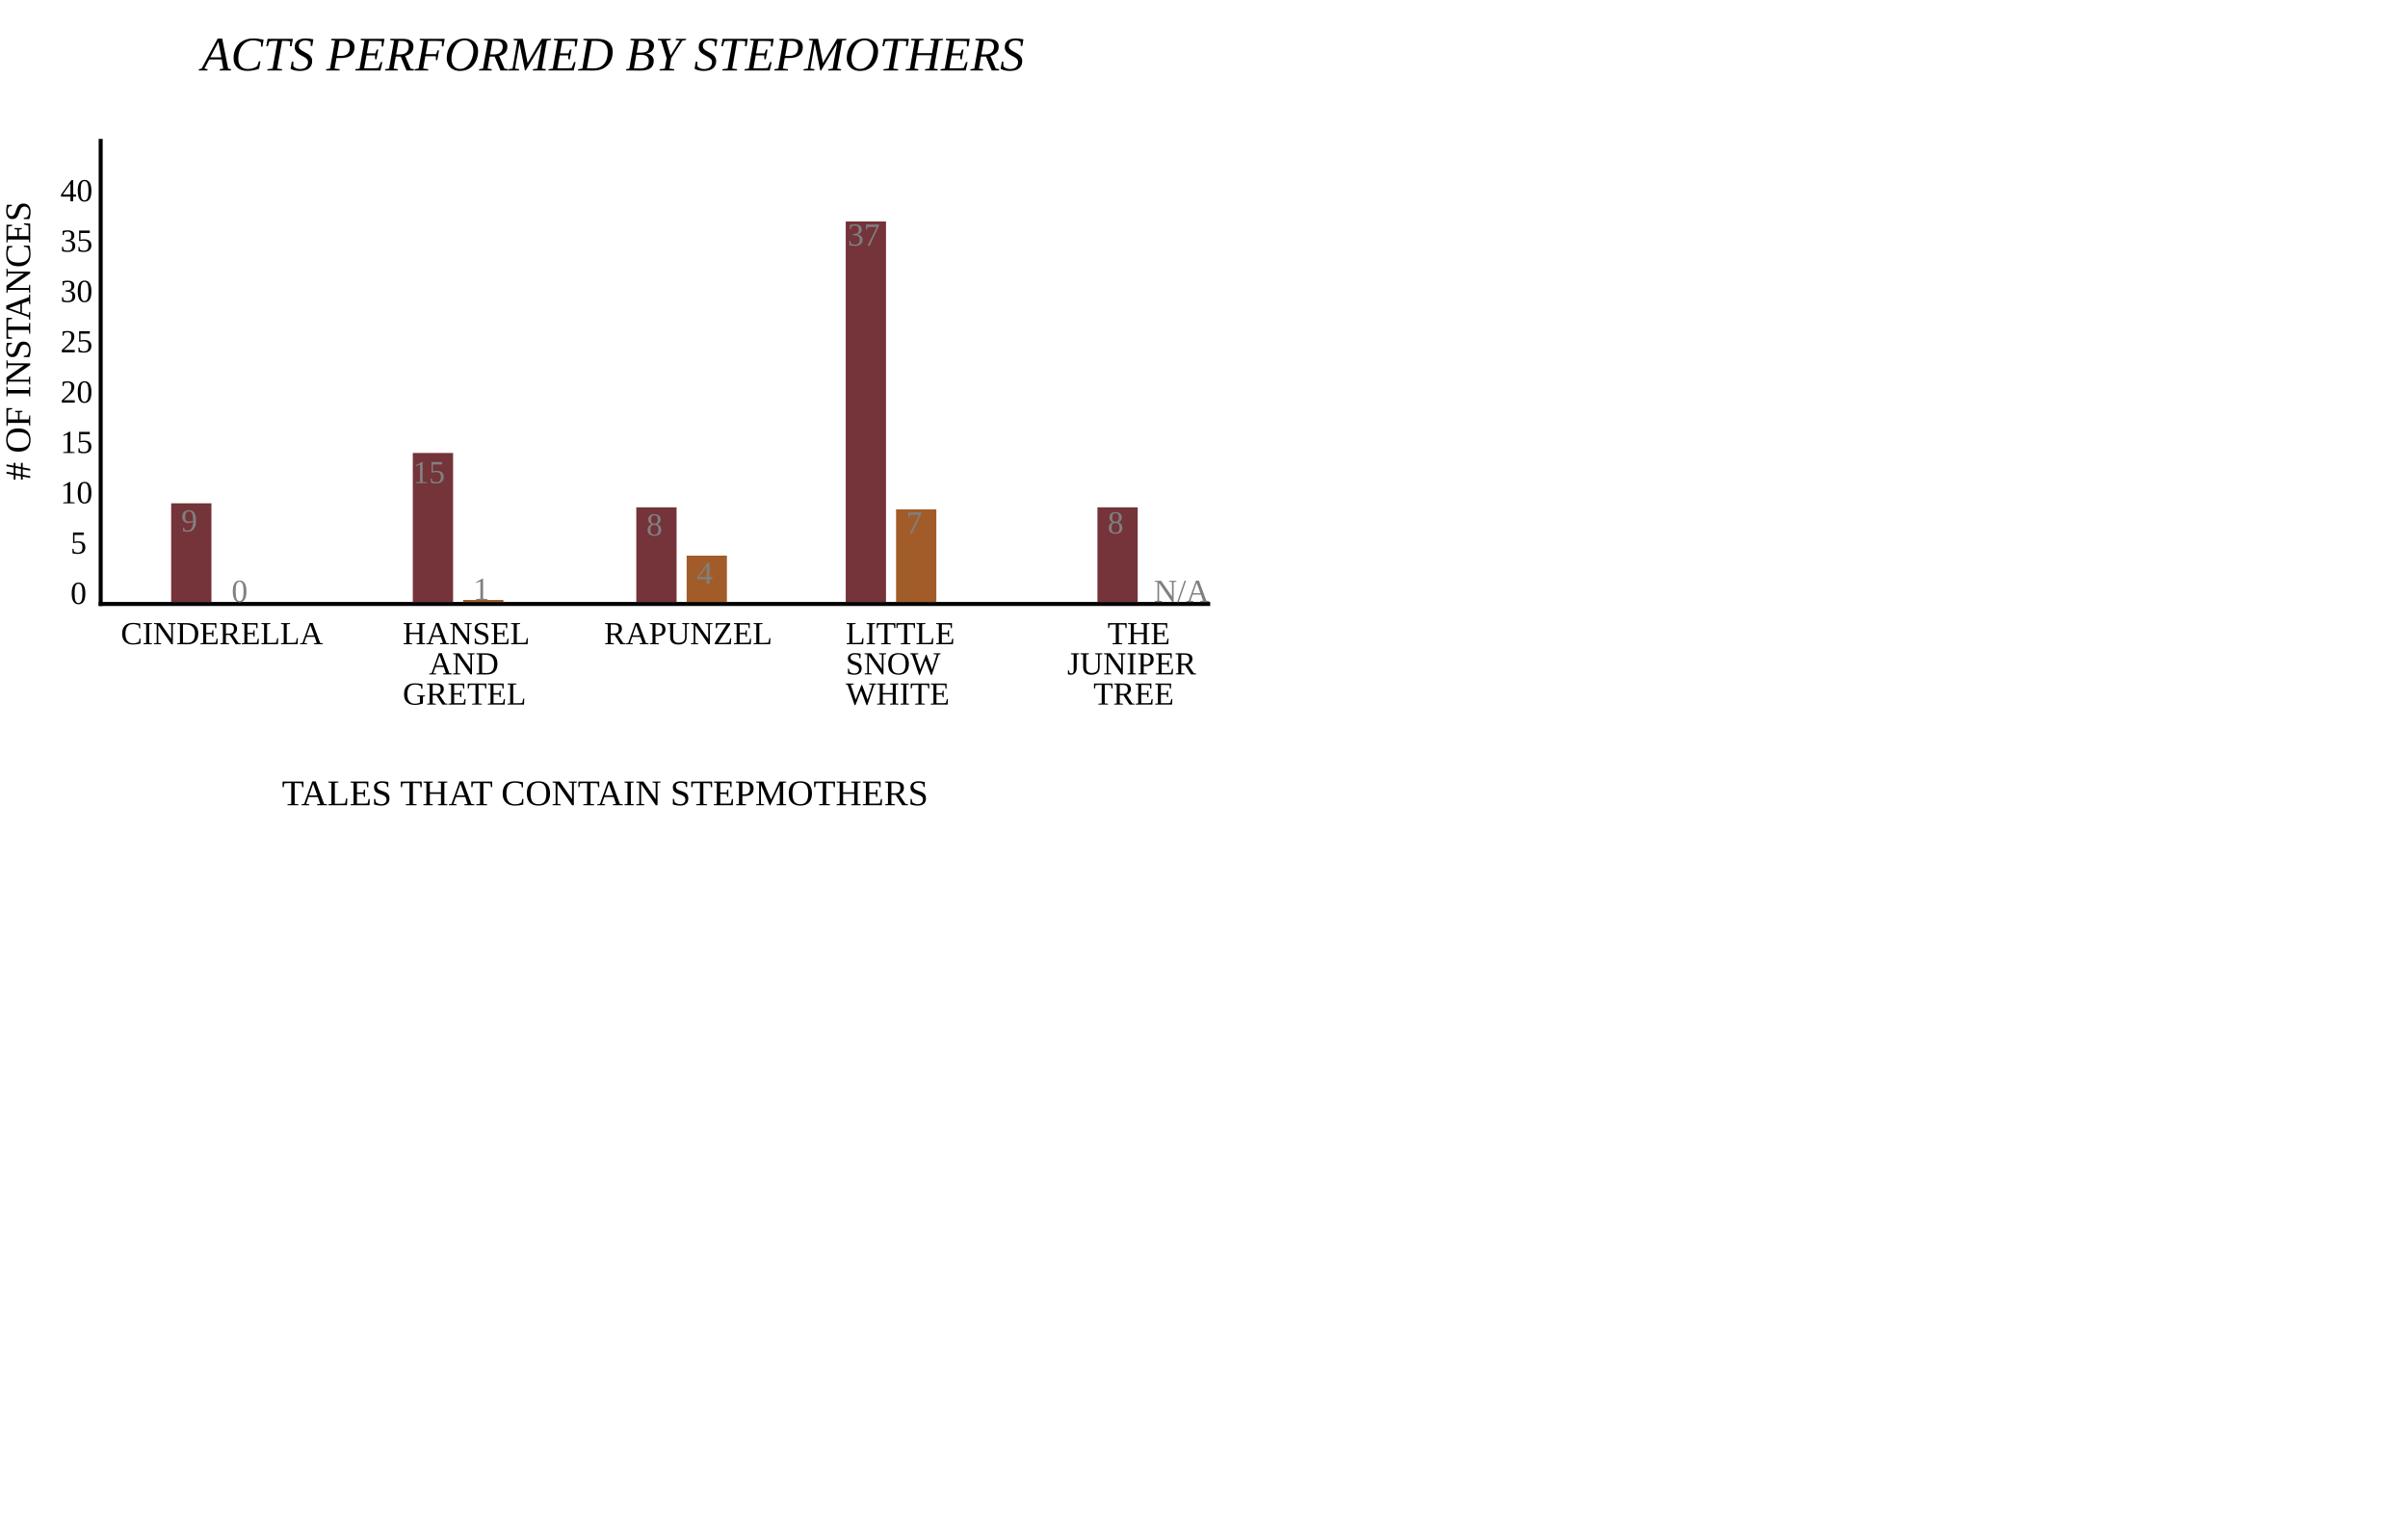
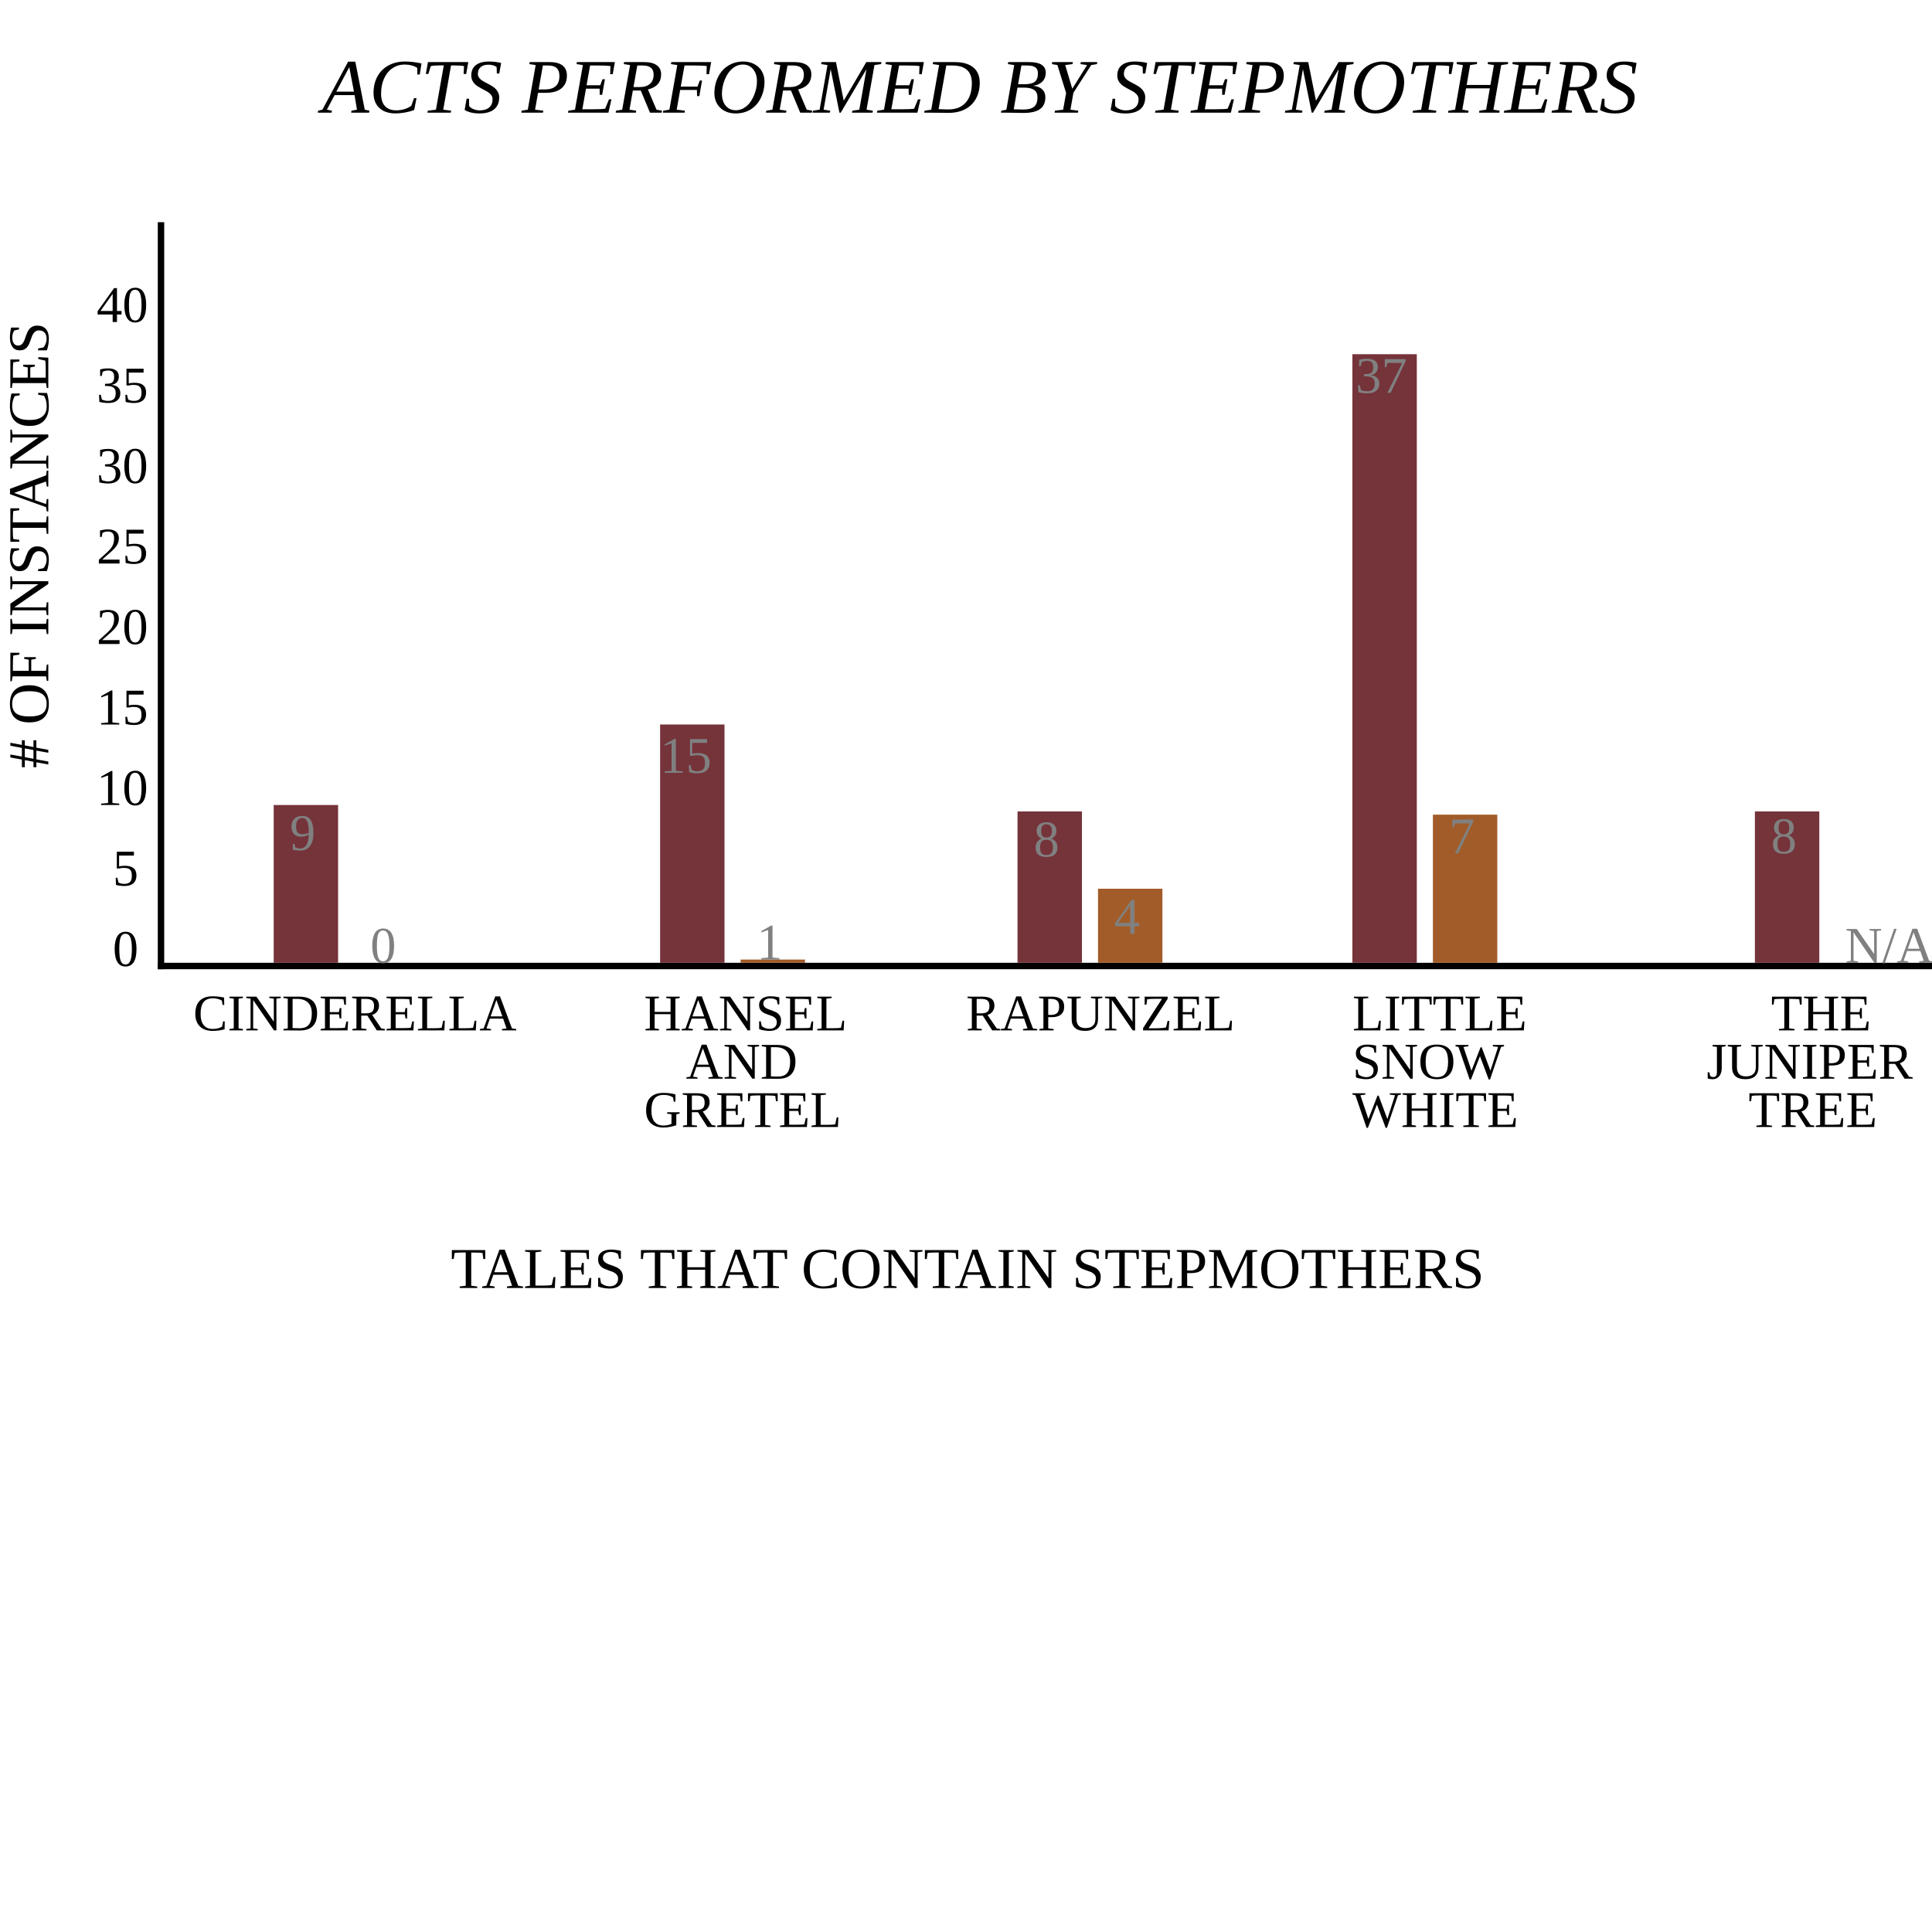
- <svg xmlns="http://www.w3.org/2000/svg" width="200%" height="200%">
+ <svg xmlns="http://www.w3.org/2000/svg" viewBox="0 0 600 600" width="200%" height="200%">
  <line x1="50" x2="600" y1="300" y2="300" stroke="black" stroke-width="2" stroke-linecap="square" />
  <line x1="50" x2="50" y1="300" y2="70" stroke="black" stroke-width="2" stroke-linecap="square" />
  <text x="60" y="320" fill="black" font-size="16">CINDERELLA</text>
  <text x="200" y="320" fill="black" font-size="16">HANSEL</text>
  <text x="213" y="335" fill="black" font-size="16">AND</text>
  <text x="200" y="350" fill="black" font-size="16">GRETEL</text>
  <text x="300" y="320" fill="black" font-size="16">RAPUNZEL</text>
  <text x="420" y="320" fill="black" font-size="16">LITTLE</text>
  <text x="420" y="335" fill="black" font-size="16">SNOW</text>
  <text x="420" y="350" fill="black" font-size="16">WHITE</text>
  <text x="550" y="320" fill="black" font-size="16">THE</text>
  <text x="530" y="335" fill="black" font-size="16">JUNIPER</text>
  <text x="543" y="350" fill="black" font-size="16">TREE</text>
  <text x="35" y="300" fill="black" font-size="16">0</text>
  <text x="35" y="275" fill="black" font-size="16">5</text>
  <text x="30" y="250" fill="black" font-size="16">10</text>
  <text x="30" y="225" fill="black" font-size="16">15</text>
  <text x="30" y="200" fill="black" font-size="16">20</text>
  <text x="30" y="175" fill="black" font-size="16">25</text>
  <text x="30" y="150" fill="black" font-size="16">30</text>
  <text x="30" y="125" fill="black" font-size="16">35</text>
  <text x="30" y="100" fill="black" font-size="16">40</text>
  <text transform="rotate(270)" style="text-anchor:end;" x="-100" y="15" color="black" font-size="18"># OF INSTANCES</text>
  <text x="100" y="35" fill="black" font-size="24" font-style="italic">ACTS PERFORMED BY STEPMOTHERS</text>
  <text x="140" y="400" fill="black" font-size="18">TALES THAT CONTAIN STEPMOTHERS</text>
  <rect x="85" y="250" width="20" height="49" style="fill:#75333a" />
  <text x="90" y="264" fill="gray" font-size="16">9</text>
  <text x="115" y="299" fill="gray" font-size="16">0</text>
  <rect x="205" y="225" width="20" height="74" style="fill:#75333a" />
  <rect x="230" y="298" width="20" height="1" style="fill:#a25c29" />
  <text x="235" y="298" fill="gray" font-size="16">1</text>
  <text x="205" y="240" fill="gray" font-size="16">15</text>
  <rect x="316" y="252" width="20" height="47" style="fill:#75333a" />
  <rect x="341" y="276" width="20" height="23" style="fill:#a25c29" />
  <text x="321" y="266" fill="gray" font-size="16">8</text>
  <text x="346" y="290" fill="gray" font-size="16">4</text>
  <rect x="420" y="110" width="20" height="189" style="fill:#75333a" />
  <rect x="445" y="253" width="20" height="46" style="fill:#a25c29" />
  <text x="421" y="122" fill="gray" font-size="16">37</text>
  <text x="450" y="265" fill="gray" font-size="16">7</text>
  <rect x="545" y="252" width="20" height="47" style="fill:#75333a" />
  <text x="550" y="265" fill="gray" font-size="16">8</text>
  <text x="573" y="299" fill="gray" font-size="16">N/A</text>
</svg>
